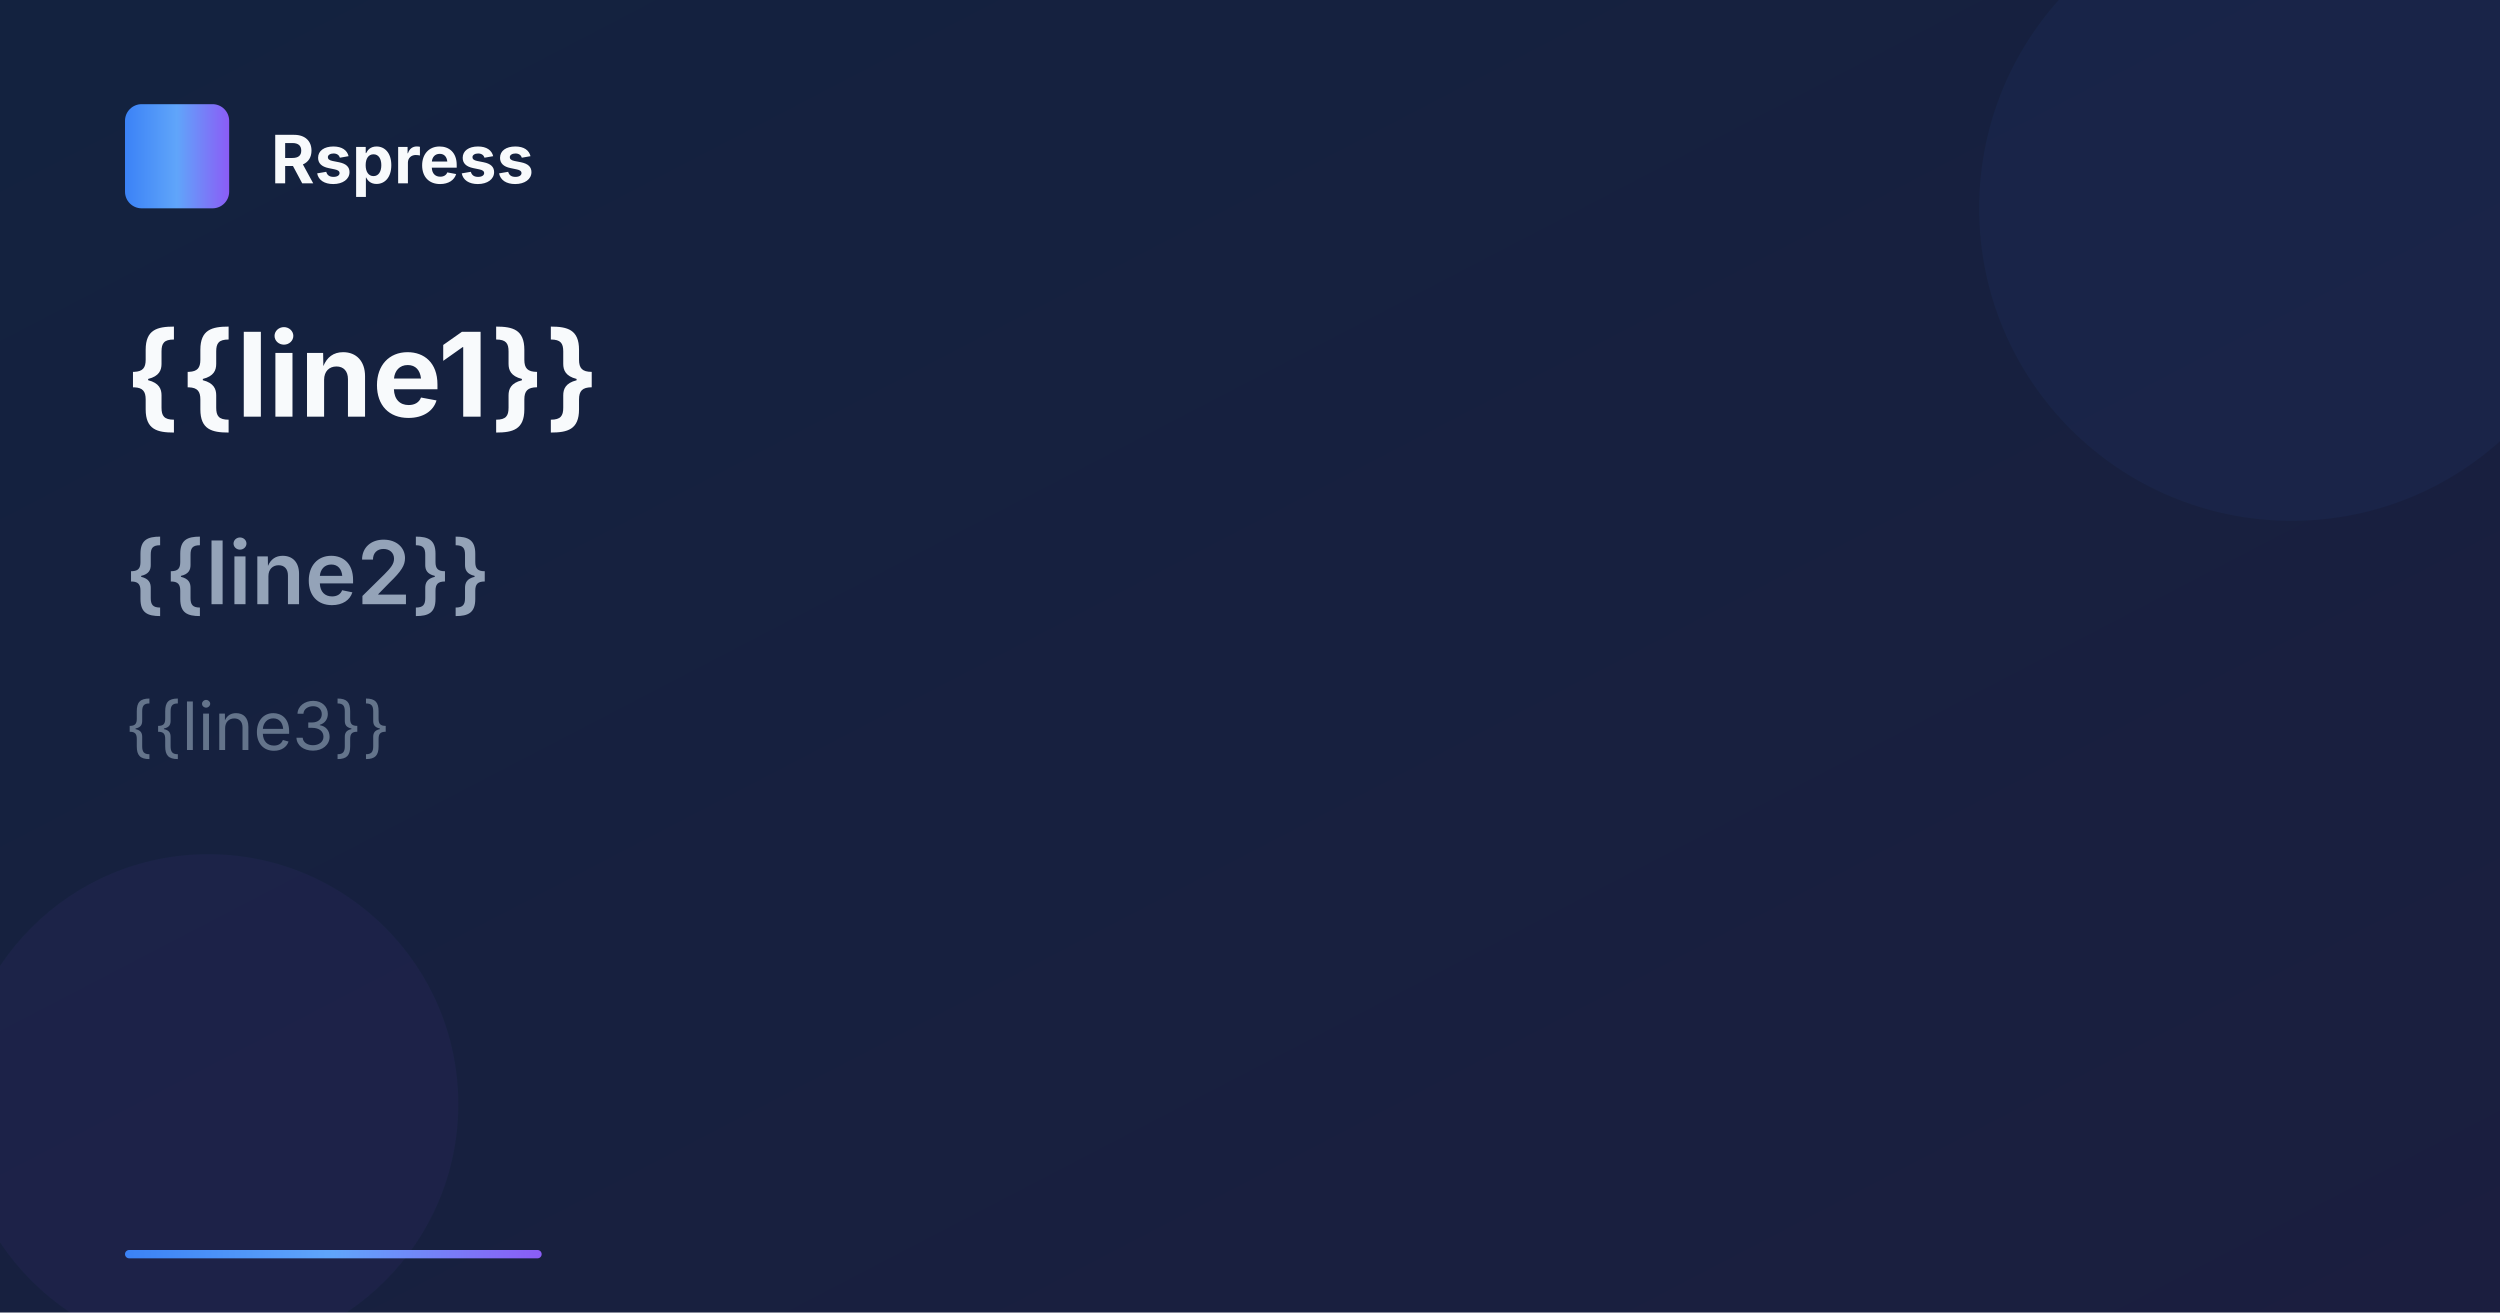
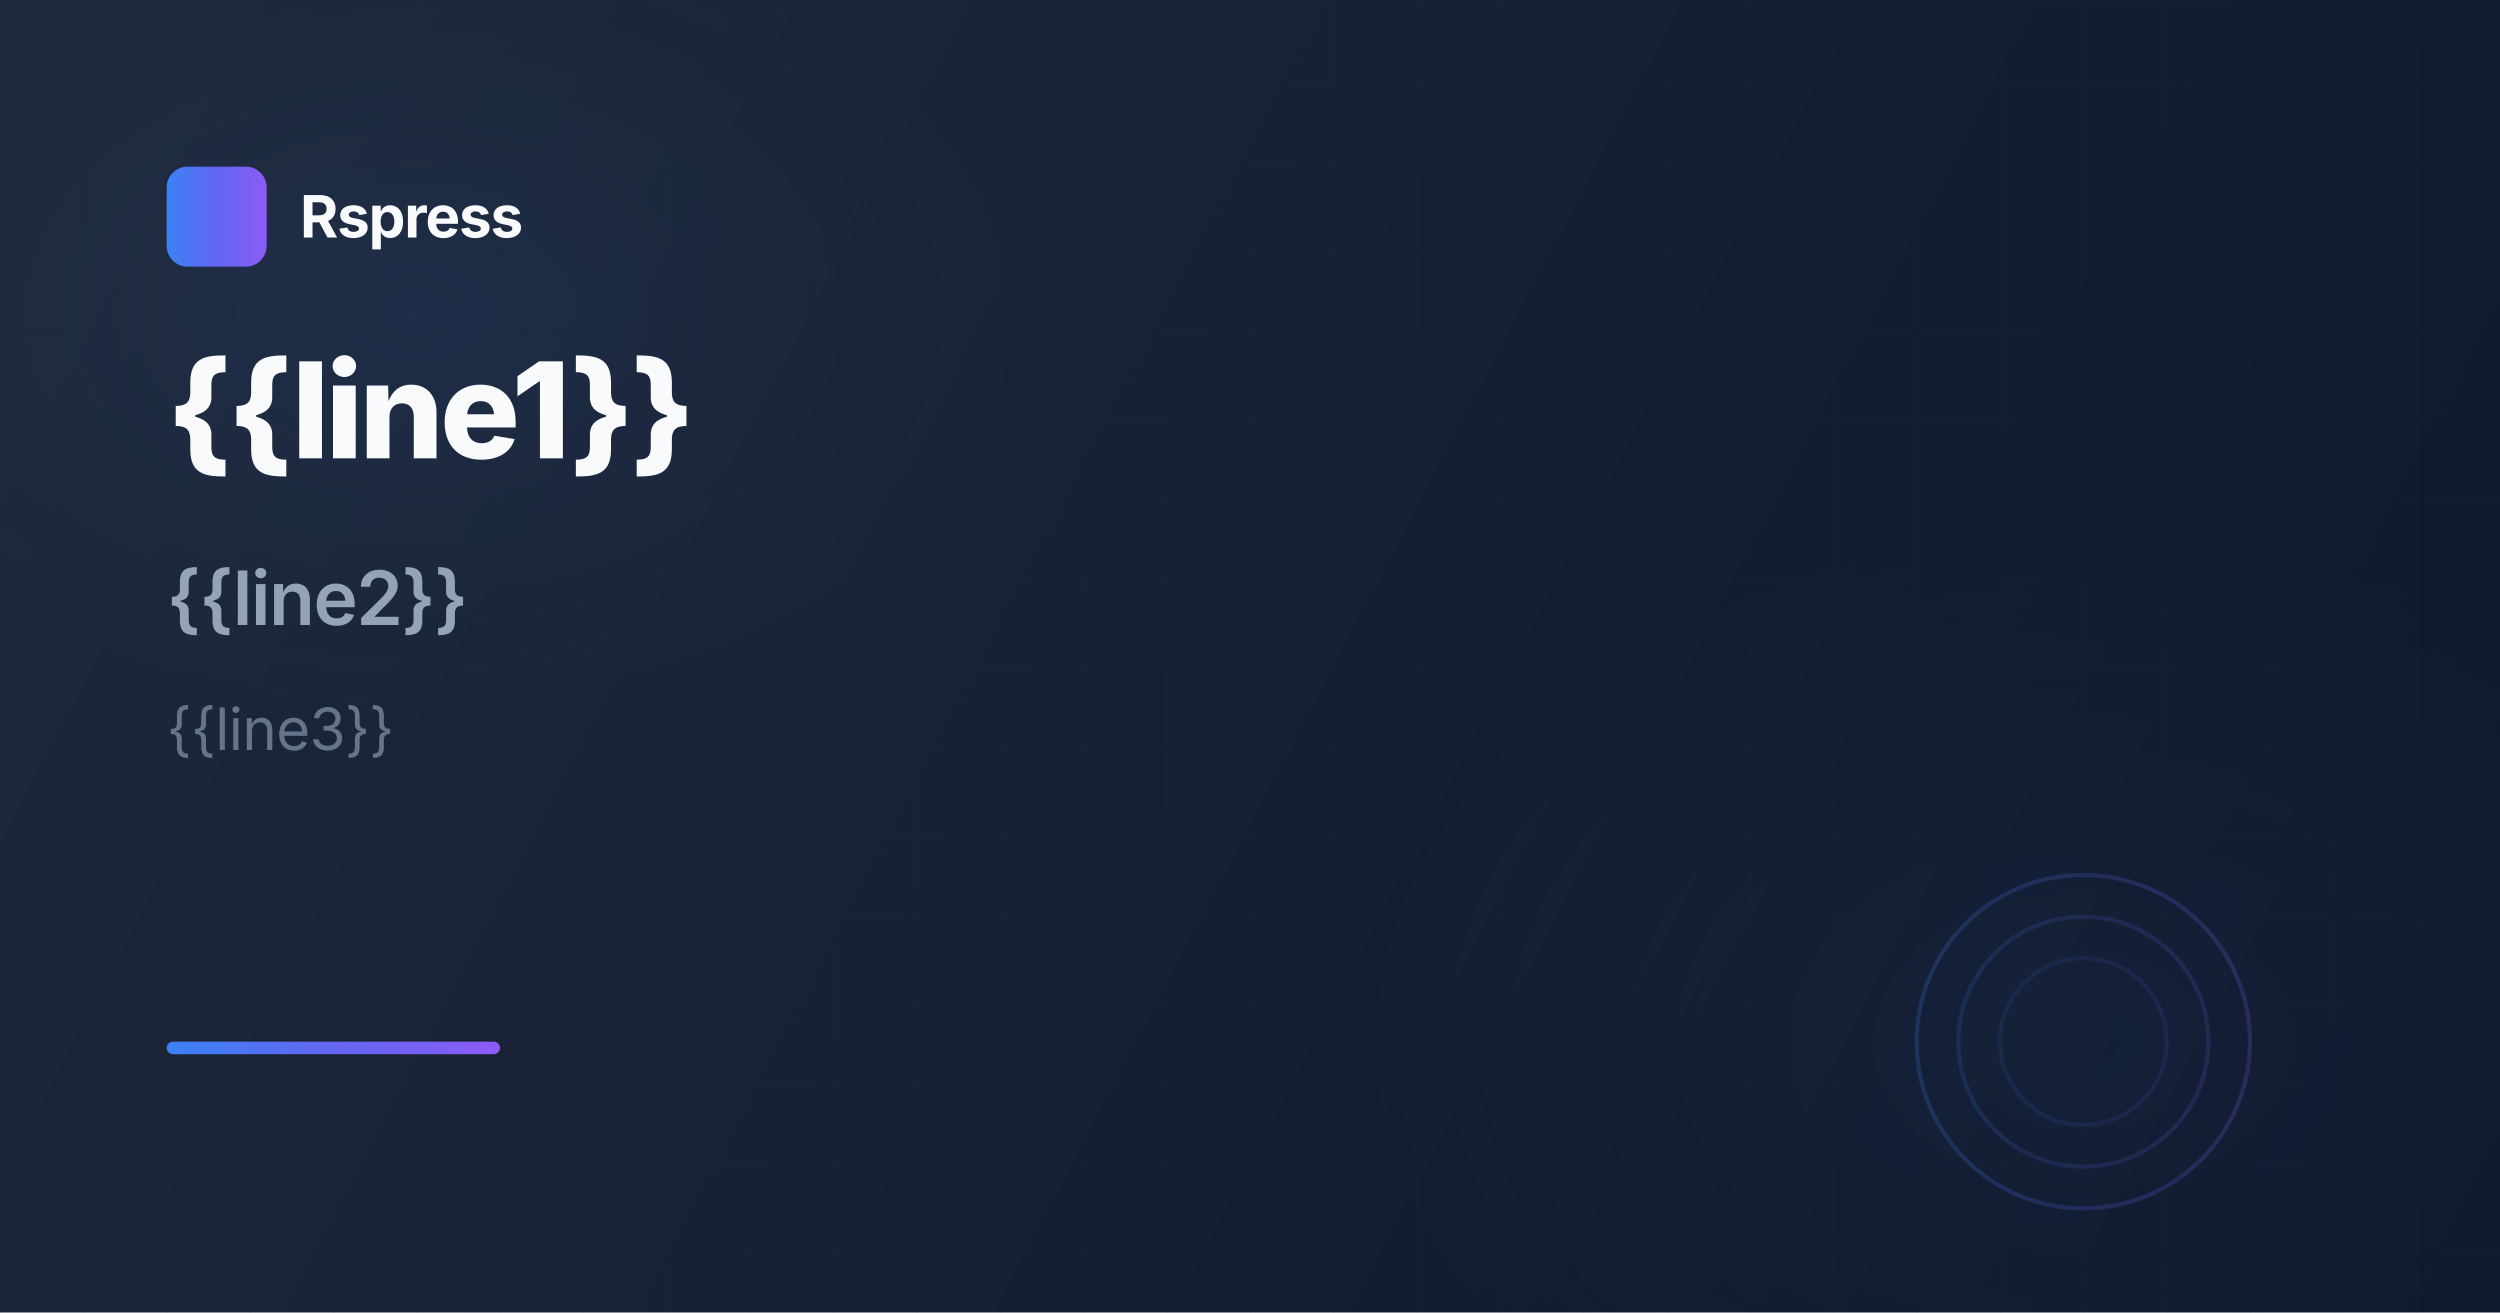
<svg xmlns="http://www.w3.org/2000/svg" width="1200" height="630" viewBox="0 0 1200 630" fill="none">
-   <rect width="1200" height="630" fill="#0F172A" />
  <defs>
-     <linearGradient id="grad1" x1="0%" y1="0%" x2="100%" y2="100%">
-       <stop offset="0%" style="stop-color:#3B82F6;stop-opacity:0.1" />
-       <stop offset="100%" style="stop-color:#8B5CF6;stop-opacity:0.1" />
+     <linearGradient id="bgGradient" x1="0" y1="0" x2="1200" y2="630" gradientUnits="userSpaceOnUse">
+       <stop offset="0%" stop-color="#1E293B" />
+       <stop offset="100%" stop-color="#0F172A" />
    </linearGradient>
-     <linearGradient id="textGradient" x1="0%" y1="0%" x2="100%" y2="0%">
-       <stop offset="0%" style="stop-color:#3B82F6;stop-opacity:1" />
-       <stop offset="50%" style="stop-color:#60A5FA;stop-opacity:1" />
-       <stop offset="100%" style="stop-color:#8B5CF6;stop-opacity:1" />
+     <linearGradient id="accentGradient" x1="0" y1="0" x2="1" y2="0">
+       <stop offset="0%" stop-color="#3B82F6" />
+       <stop offset="50%" stop-color="#6366F1" />
+       <stop offset="100%" stop-color="#8B5CF6" />
    </linearGradient>
+     <radialGradient id="glowGradient" cx="0.5" cy="0.5" r="0.5">
+       <stop offset="0%" stop-color="#3B82F6" stop-opacity="0.2" />
+       <stop offset="100%" stop-color="#3B82F6" stop-opacity="0" />
+     </radialGradient>
  </defs>
-   <rect width="1200" height="630" fill="url(#grad1)" />
-   <circle cx="1100" cy="100" r="150" fill="#3B82F6" opacity="0.05" />
-   <circle cx="100" cy="530" r="120" fill="#8B5CF6" opacity="0.05" />
-   <g transform="translate(60, 50)">
-     <rect x="0" y="0" width="50" height="50" rx="8" fill="url(#textGradient)" />
-     <text x="70" y="38" font-family="Inter, system-ui, -apple-system, sans-serif" font-size="32" font-weight="700" fill="#F8FAFC">
-       Rspress
-     </text>
+   <rect width="1200" height="630" fill="url(#bgGradient)" />
+   <ellipse cx="200" cy="150" rx="300" ry="200" fill="url(#glowGradient)" opacity="0.4" />
+   <ellipse cx="1000" cy="500" rx="350" ry="250" fill="url(#glowGradient)" opacity="0.3" />
+   <pattern id="grid" width="40" height="40" patternUnits="userSpaceOnUse">
+     <path d="M 40 0 L 0 0 0 40" fill="none" stroke="#1E293B" stroke-width="0.5" opacity="0.3" />
+   </pattern>
+   <rect width="1200" height="630" fill="url(#grid)" />
+   <g transform="translate(80, 80)">
+     <g>
+       <rect x="0" y="0" width="48" height="48" rx="10" fill="url(#accentGradient)" />
+       <text x="64" y="34" font-family="'Inter', -apple-system, BlinkMacSystemFont, 'Segoe UI', sans-serif" font-size="28" font-weight="700" fill="#F8FAFC" letter-spacing="-0.02em">
+         Rspress
+       </text>
+     </g>
+     <g transform="translate(0, 140)">
+       <text font-family="'Inter', -apple-system, BlinkMacSystemFont, 'Segoe UI', sans-serif" font-size="64" font-weight="800" fill="#F8FAFC" letter-spacing="-0.03em">
+         <tspan x="0" y="0">{{line1}}</tspan>
+       </text>
+       <text font-family="'Inter', -apple-system, BlinkMacSystemFont, 'Segoe UI', sans-serif" font-size="36" font-weight="600" fill="#94A3B8" letter-spacing="-0.02em">
+         <tspan x="0" y="80">{{line2}}</tspan>
+       </text>
+       <text font-family="'Inter', -apple-system, BlinkMacSystemFont, 'Segoe UI', sans-serif" font-size="28" font-weight="400" fill="#64748B" letter-spacing="-0.01em">
+         <tspan x="0" y="140">{{line3}}</tspan>
+       </text>
+     </g>
+     <rect x="0" y="420" width="160" height="6" rx="3" fill="url(#accentGradient)" />
  </g>
-   <g transform="translate(60, 200)">
-     <text x="0" y="0" font-family="Inter, system-ui, -apple-system, sans-serif" font-size="56" font-weight="700" fill="#F8FAFC" style="line-height: 1.2">
-       <tspan x="0" dy="0">{{line1}}</tspan>
-     </text>
-     <text x="0" y="90" font-family="Inter, system-ui, -apple-system, sans-serif" font-size="42" font-weight="600" fill="#94A3B8" style="line-height: 1.3">
-       <tspan x="0" dy="0">{{line2}}</tspan>
-     </text>
-     <text x="0" y="160" font-family="Inter, system-ui, -apple-system, sans-serif" font-size="32" font-weight="400" fill="#64748B" style="line-height: 1.4">
-       <tspan x="0" dy="0">{{line3}}</tspan>
-     </text>
+   <g transform="translate(1000, 500)">
+     <circle cx="0" cy="0" r="80" fill="none" stroke="url(#accentGradient)" stroke-width="2" opacity="0.2" />
+     <circle cx="0" cy="0" r="60" fill="none" stroke="url(#accentGradient)" stroke-width="2" opacity="0.15" />
+     <circle cx="0" cy="0" r="40" fill="none" stroke="url(#accentGradient)" stroke-width="2" opacity="0.1" />
  </g>
-   <rect x="60" y="600" width="200" height="4" rx="2" fill="url(#textGradient)" />
</svg>
